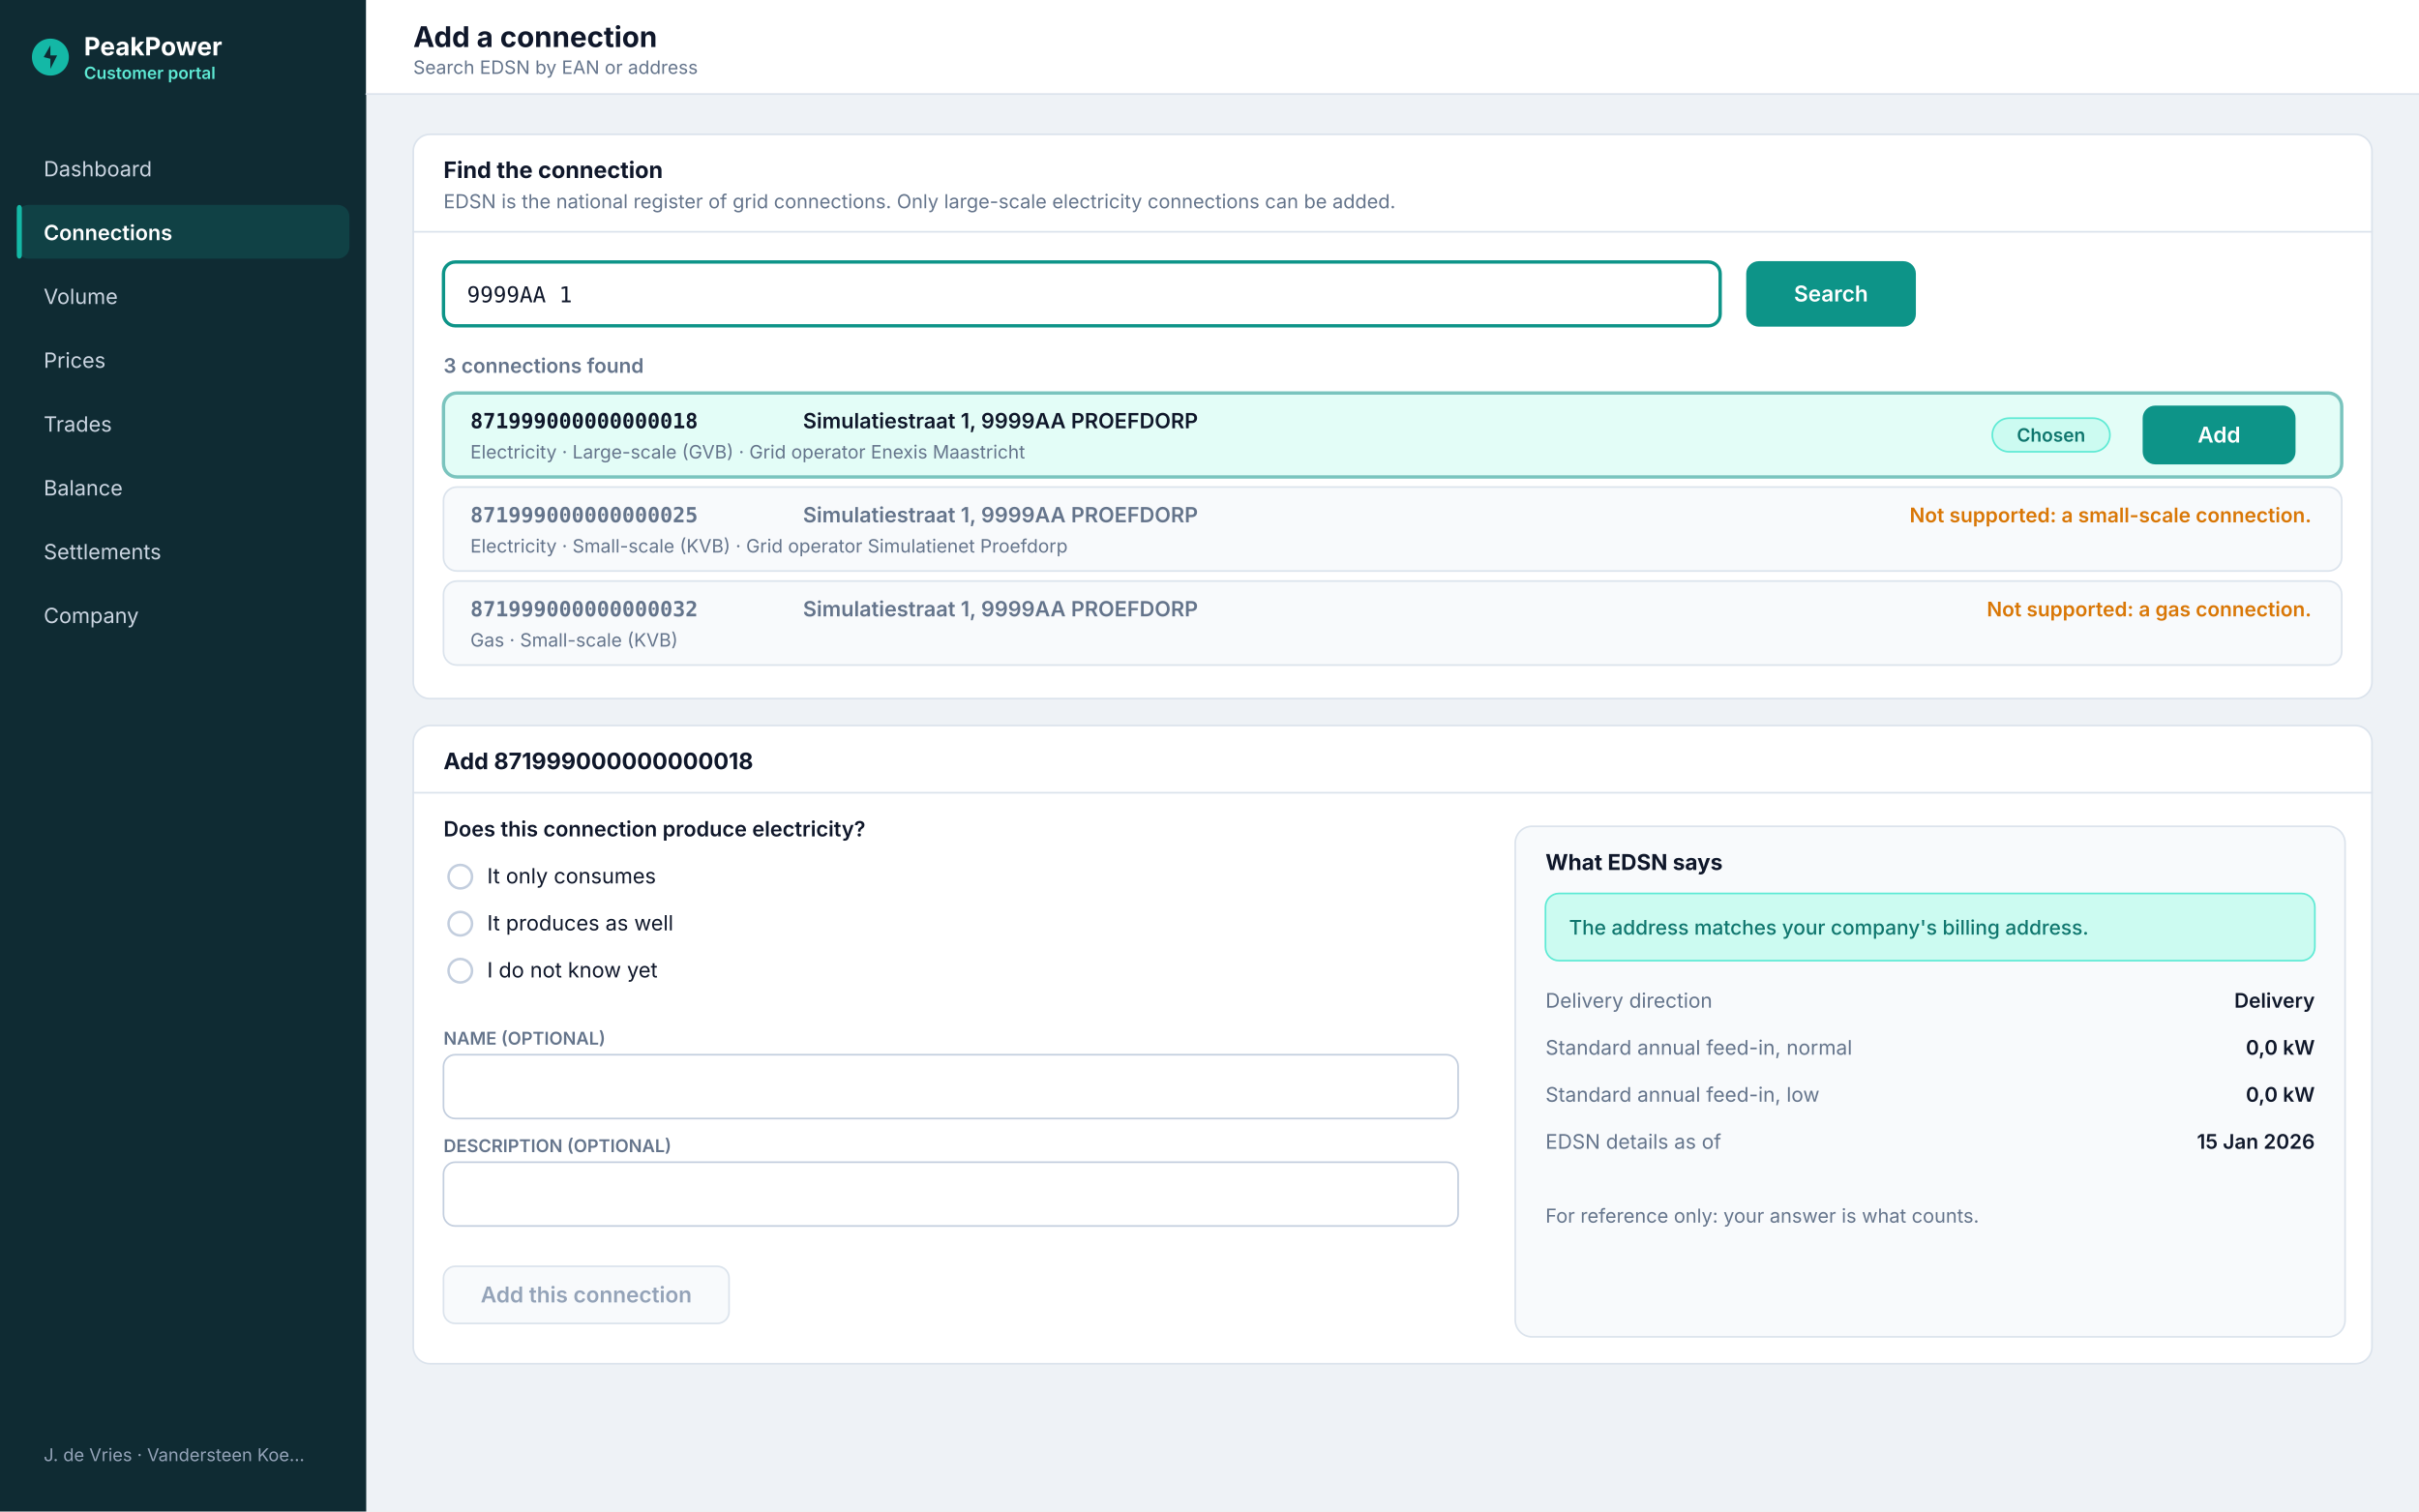
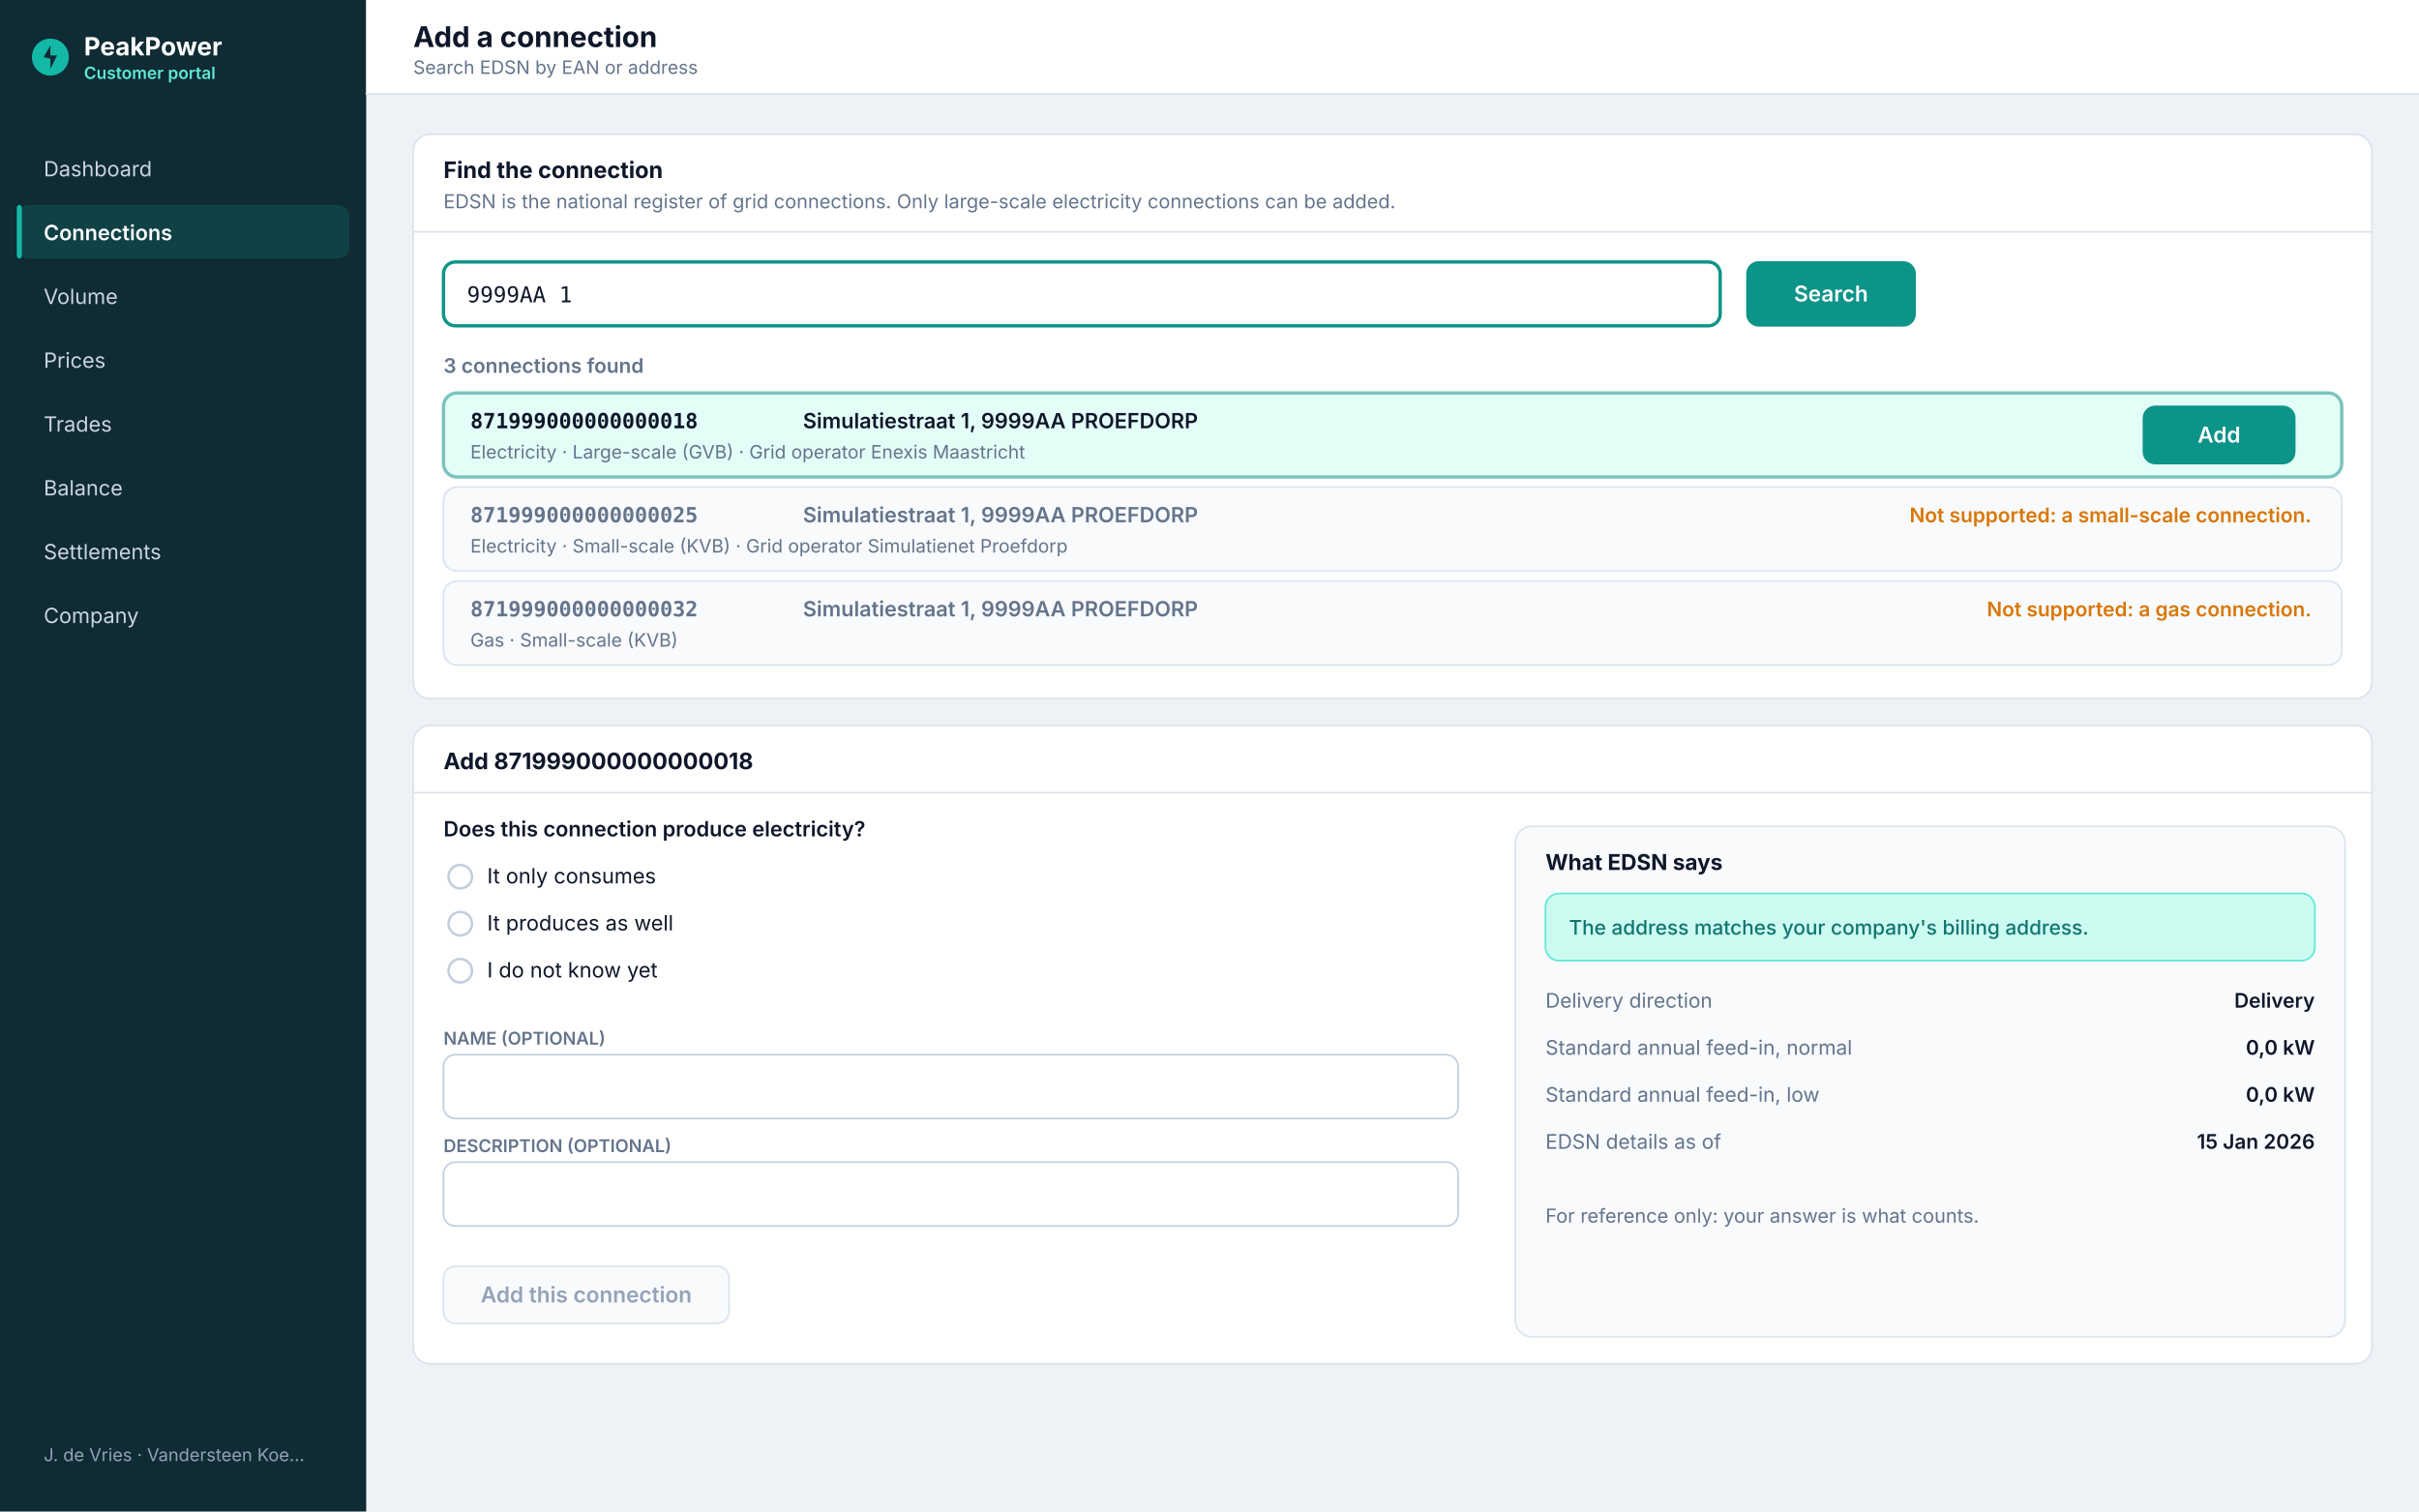
<svg xmlns="http://www.w3.org/2000/svg" viewBox="0 0 1440 900" width="1440" height="900" role="img" aria-label="Customer portal — add a connection (EDSN search)">
  <rect x="0" y="0" width="1440" height="900" rx="0" fill="#eef2f6" stroke="none" />
  <rect x="0" y="0" width="218" height="900" rx="0" fill="#0f2b33" stroke="none" />
  <g>
    <circle cx="30" cy="34" r="11" fill="#14b8a6" stroke="none" stroke-width="1" />
    <path d="M 26 34 L 30 27 L 30 33 L 34 33 L 30 41 L 30 35 Z" fill="#0f2b33" stroke="none" stroke-width="2" stroke-linejoin="round" stroke-linecap="round" />
  </g>
  <text x="50" y="33" font-family="Inter, 'Segoe UI', -apple-system, BlinkMacSystemFont, 'Helvetica Neue', Arial, sans-serif" font-size="15" fill="#ffffff" font-weight="700" text-anchor="start">PeakPower</text>
  <text x="50" y="47" font-family="Inter, 'Segoe UI', -apple-system, BlinkMacSystemFont, 'Helvetica Neue', Arial, sans-serif" font-size="10" fill="#5eead4" font-weight="600" text-anchor="start">Customer portal</text>
  <text x="26" y="105" font-family="Inter, 'Segoe UI', -apple-system, BlinkMacSystemFont, 'Helvetica Neue', Arial, sans-serif" font-size="12.5" fill="#cbd5e1" font-weight="400" text-anchor="start">Dashboard</text>
  <rect x="10" y="122" width="198" height="32" rx="7" fill="rgba(20,184,166,0.16)" stroke="none" />
  <rect x="10" y="122" width="3" height="32" rx="2" fill="#14b8a6" stroke="none" />
  <text x="26" y="143" font-family="Inter, 'Segoe UI', -apple-system, BlinkMacSystemFont, 'Helvetica Neue', Arial, sans-serif" font-size="12.5" fill="#ffffff" font-weight="600" text-anchor="start">Connections</text>
  <text x="26" y="181" font-family="Inter, 'Segoe UI', -apple-system, BlinkMacSystemFont, 'Helvetica Neue', Arial, sans-serif" font-size="12.5" fill="#cbd5e1" font-weight="400" text-anchor="start">Volume</text>
  <text x="26" y="219" font-family="Inter, 'Segoe UI', -apple-system, BlinkMacSystemFont, 'Helvetica Neue', Arial, sans-serif" font-size="12.5" fill="#cbd5e1" font-weight="400" text-anchor="start">Prices</text>
  <text x="26" y="257" font-family="Inter, 'Segoe UI', -apple-system, BlinkMacSystemFont, 'Helvetica Neue', Arial, sans-serif" font-size="12.5" fill="#cbd5e1" font-weight="400" text-anchor="start">Trades</text>
  <text x="26" y="295" font-family="Inter, 'Segoe UI', -apple-system, BlinkMacSystemFont, 'Helvetica Neue', Arial, sans-serif" font-size="12.5" fill="#cbd5e1" font-weight="400" text-anchor="start">Balance</text>
  <text x="26" y="333" font-family="Inter, 'Segoe UI', -apple-system, BlinkMacSystemFont, 'Helvetica Neue', Arial, sans-serif" font-size="12.5" fill="#cbd5e1" font-weight="400" text-anchor="start">Settlements</text>
  <text x="26" y="371" font-family="Inter, 'Segoe UI', -apple-system, BlinkMacSystemFont, 'Helvetica Neue', Arial, sans-serif" font-size="12.5" fill="#cbd5e1" font-weight="400" text-anchor="start">Company</text>
  <text x="26" y="870" font-family="Inter, 'Segoe UI', -apple-system, BlinkMacSystemFont, 'Helvetica Neue', Arial, sans-serif" font-size="10.5" fill="#94a3b8" font-weight="400" text-anchor="start">J. de Vries · Vandersteen Koe…</text>
  <rect x="218" y="0" width="1222" height="56" rx="0" fill="#ffffff" stroke="none" />
  <line x1="218" y1="56" x2="1440" y2="56" stroke="#dbe3ec" stroke-width="1" stroke-linecap="round" />
  <text x="246" y="28" font-family="Inter, 'Segoe UI', -apple-system, BlinkMacSystemFont, 'Helvetica Neue', Arial, sans-serif" font-size="17" fill="#0f172a" font-weight="700" text-anchor="start">Add a connection</text>
  <text x="246" y="44" font-family="Inter, 'Segoe UI', -apple-system, BlinkMacSystemFont, 'Helvetica Neue', Arial, sans-serif" font-size="11" fill="#64748b" font-weight="400" text-anchor="start">Search EDSN by EAN or address</text>
  <rect x="246" y="80" width="1166" height="336" rx="10" fill="#ffffff" stroke="#dbe3ec" stroke-width="1" />
  <text x="264" y="106" font-family="Inter, 'Segoe UI', -apple-system, BlinkMacSystemFont, 'Helvetica Neue', Arial, sans-serif" font-size="13.5" fill="#0f172a" font-weight="700" text-anchor="start">Find the connection</text>
  <text x="264" y="124" font-family="Inter, 'Segoe UI', -apple-system, BlinkMacSystemFont, 'Helvetica Neue', Arial, sans-serif" font-size="11.5" fill="#64748b" font-weight="400" text-anchor="start">EDSN is the national register of grid connections. Only large-scale electricity connections can be added.</text>
  <line x1="246" y1="138" x2="1412" y2="138" stroke="#dbe3ec" stroke-width="1" stroke-linecap="round" />
  <rect x="264" y="156" width="760" height="38" rx="7" fill="#ffffff" stroke="#0d9488" stroke-width="2" />
  <text x="278" y="180" font-family="'SF Mono', 'Cascadia Mono', Menlo, Consolas, monospace" font-size="13" fill="#0f172a" font-weight="400" text-anchor="start">9999AA 1</text>
  <rect x="1040" y="156" width="100" height="38" rx="7" fill="#0d9488" stroke="#0d9488" stroke-width="1" />
  <text x="1090" y="179.5" font-family="Inter, 'Segoe UI', -apple-system, BlinkMacSystemFont, 'Helvetica Neue', Arial, sans-serif" font-size="13" fill="#ffffff" font-weight="600" text-anchor="middle">Search</text>
  <text x="264" y="222" font-family="Inter, 'Segoe UI', -apple-system, BlinkMacSystemFont, 'Helvetica Neue', Arial, sans-serif" font-size="12" fill="#64748b" font-weight="600" text-anchor="start">3 connections found</text>
  <rect x="264" y="234" width="1130" height="50" rx="8" fill="#ccfbf1" stroke="#0d9488" stroke-width="2" opacity="0.55" />
  <text x="280" y="255" font-family="'SF Mono', 'Cascadia Mono', Menlo, Consolas, monospace" font-size="12.5" fill="#0f172a" font-weight="600" text-anchor="start">871999000000000018</text>
  <text x="478" y="255" font-family="Inter, 'Segoe UI', -apple-system, BlinkMacSystemFont, 'Helvetica Neue', Arial, sans-serif" font-size="12.5" fill="#0f172a" font-weight="600" text-anchor="start">Simulatiestraat 1, 9999AA PROEFDORP</text>
  <text x="280" y="273" font-family="Inter, 'Segoe UI', -apple-system, BlinkMacSystemFont, 'Helvetica Neue', Arial, sans-serif" font-size="11" fill="#64748b" font-weight="400" text-anchor="start">Electricity · Large-scale (GVB) · Grid operator Enexis Maastricht</text>
-   <rect x="1186" y="249" width="70" height="20" rx="10" fill="#ccfbf1" stroke="#5eead4" stroke-width="1" />
-   <text x="1221" y="262.96" font-family="Inter, 'Segoe UI', -apple-system, BlinkMacSystemFont, 'Helvetica Neue', Arial, sans-serif" font-size="11" fill="#0f766e" font-weight="600" text-anchor="middle">Chosen</text>
  <rect x="1276" y="242" width="90" height="34" rx="7" fill="#0d9488" stroke="#0d9488" stroke-width="1" />
  <text x="1321" y="263.5" font-family="Inter, 'Segoe UI', -apple-system, BlinkMacSystemFont, 'Helvetica Neue', Arial, sans-serif" font-size="13" fill="#ffffff" font-weight="600" text-anchor="middle">Add</text>
  <rect x="264" y="290" width="1130" height="50" rx="8" fill="#f8fafc" stroke="#dbe3ec" stroke-width="1" />
  <text x="280" y="311" font-family="'SF Mono', 'Cascadia Mono', Menlo, Consolas, monospace" font-size="12.5" fill="#64748b" font-weight="600" text-anchor="start">871999000000000025</text>
  <text x="478" y="311" font-family="Inter, 'Segoe UI', -apple-system, BlinkMacSystemFont, 'Helvetica Neue', Arial, sans-serif" font-size="12.5" fill="#64748b" font-weight="600" text-anchor="start">Simulatiestraat 1, 9999AA PROEFDORP</text>
  <text x="280" y="329" font-family="Inter, 'Segoe UI', -apple-system, BlinkMacSystemFont, 'Helvetica Neue', Arial, sans-serif" font-size="11" fill="#64748b" font-weight="400" text-anchor="start">Electricity · Small-scale (KVB) · Grid operator Simulatienet Proefdorp</text>
  <text x="1376" y="311" font-family="Inter, 'Segoe UI', -apple-system, BlinkMacSystemFont, 'Helvetica Neue', Arial, sans-serif" font-size="12" fill="#d97706" font-weight="600" text-anchor="end">Not supported: a small-scale connection.</text>
  <rect x="264" y="346" width="1130" height="50" rx="8" fill="#f8fafc" stroke="#dbe3ec" stroke-width="1" />
  <text x="280" y="367" font-family="'SF Mono', 'Cascadia Mono', Menlo, Consolas, monospace" font-size="12.5" fill="#64748b" font-weight="600" text-anchor="start">871999000000000032</text>
  <text x="478" y="367" font-family="Inter, 'Segoe UI', -apple-system, BlinkMacSystemFont, 'Helvetica Neue', Arial, sans-serif" font-size="12.5" fill="#64748b" font-weight="600" text-anchor="start">Simulatiestraat 1, 9999AA PROEFDORP</text>
  <text x="280" y="385" font-family="Inter, 'Segoe UI', -apple-system, BlinkMacSystemFont, 'Helvetica Neue', Arial, sans-serif" font-size="11" fill="#64748b" font-weight="400" text-anchor="start">Gas · Small-scale (KVB)</text>
  <text x="1376" y="367" font-family="Inter, 'Segoe UI', -apple-system, BlinkMacSystemFont, 'Helvetica Neue', Arial, sans-serif" font-size="12" fill="#d97706" font-weight="600" text-anchor="end">Not supported: a gas connection.</text>
  <rect x="246" y="432" width="1166" height="380" rx="10" fill="#ffffff" stroke="#dbe3ec" stroke-width="1" />
  <text x="264" y="458" font-family="Inter, 'Segoe UI', -apple-system, BlinkMacSystemFont, 'Helvetica Neue', Arial, sans-serif" font-size="13.5" fill="#0f172a" font-weight="700" text-anchor="start">Add 871999000000000018</text>
  <line x1="246" y1="472" x2="1412" y2="472" stroke="#dbe3ec" stroke-width="1" stroke-linecap="round" />
  <text x="264" y="498" font-family="Inter, 'Segoe UI', -apple-system, BlinkMacSystemFont, 'Helvetica Neue', Arial, sans-serif" font-size="12.5" fill="#0f172a" font-weight="600" text-anchor="start">Does this connection produce electricity?</text>
  <circle cx="274" cy="522" r="7" fill="#ffffff" stroke="#c3cede" stroke-width="1.5" />
  <text x="290" y="526" font-family="Inter, 'Segoe UI', -apple-system, BlinkMacSystemFont, 'Helvetica Neue', Arial, sans-serif" font-size="12.5" fill="#0f172a" font-weight="400" text-anchor="start">It only consumes</text>
  <circle cx="274" cy="550" r="7" fill="#ffffff" stroke="#c3cede" stroke-width="1.5" />
  <text x="290" y="554" font-family="Inter, 'Segoe UI', -apple-system, BlinkMacSystemFont, 'Helvetica Neue', Arial, sans-serif" font-size="12.5" fill="#0f172a" font-weight="400" text-anchor="start">It produces as well</text>
  <circle cx="274" cy="578" r="7" fill="#ffffff" stroke="#c3cede" stroke-width="1.5" />
  <text x="290" y="582" font-family="Inter, 'Segoe UI', -apple-system, BlinkMacSystemFont, 'Helvetica Neue', Arial, sans-serif" font-size="12.5" fill="#0f172a" font-weight="400" text-anchor="start">I do not know yet</text>
  <text x="264" y="622" font-family="Inter, 'Segoe UI', -apple-system, BlinkMacSystemFont, 'Helvetica Neue', Arial, sans-serif" font-size="10.5" fill="#64748b" font-weight="600" text-anchor="start">NAME (OPTIONAL)</text>
  <rect x="264" y="628" width="604" height="38" rx="7" fill="#ffffff" stroke="#c3cede" stroke-width="1" />
  <text x="276" y="651.5" font-family="Inter, 'Segoe UI', -apple-system, BlinkMacSystemFont, 'Helvetica Neue', Arial, sans-serif" font-size="13" fill="#94a3b8" font-weight="400" text-anchor="start" />
  <text x="264" y="686" font-family="Inter, 'Segoe UI', -apple-system, BlinkMacSystemFont, 'Helvetica Neue', Arial, sans-serif" font-size="10.5" fill="#64748b" font-weight="600" text-anchor="start">DESCRIPTION (OPTIONAL)</text>
  <rect x="264" y="692" width="604" height="38" rx="7" fill="#ffffff" stroke="#c3cede" stroke-width="1" />
  <text x="276" y="715.5" font-family="Inter, 'Segoe UI', -apple-system, BlinkMacSystemFont, 'Helvetica Neue', Arial, sans-serif" font-size="13" fill="#94a3b8" font-weight="400" text-anchor="start" />
  <rect x="264" y="754" width="170" height="34" rx="7" fill="#f8fafc" stroke="#dbe3ec" stroke-width="1" />
  <text x="349" y="775.5" font-family="Inter, 'Segoe UI', -apple-system, BlinkMacSystemFont, 'Helvetica Neue', Arial, sans-serif" font-size="13" fill="#94a3b8" font-weight="600" text-anchor="middle">Add this connection</text>
  <rect x="902" y="492" width="494" height="304" rx="10" fill="#f8fafc" stroke="#dbe3ec" stroke-width="1" />
  <text x="920" y="518" font-family="Inter, 'Segoe UI', -apple-system, BlinkMacSystemFont, 'Helvetica Neue', Arial, sans-serif" font-size="13" fill="#0f172a" font-weight="700" text-anchor="start">What EDSN says</text>
  <rect x="920" y="532" width="458" height="40" rx="8" fill="#ccfbf1" stroke="#5eead4" stroke-width="1" />
  <text x="934" y="556.5" font-family="Inter, 'Segoe UI', -apple-system, BlinkMacSystemFont, 'Helvetica Neue', Arial, sans-serif" font-size="12" fill="#0f766e" font-weight="500" text-anchor="start">The address matches your company's billing address.</text>
  <text x="920" y="600" font-family="Inter, 'Segoe UI', -apple-system, BlinkMacSystemFont, 'Helvetica Neue', Arial, sans-serif" font-size="12" fill="#64748b" font-weight="400" text-anchor="start">Delivery direction</text>
  <text x="1378" y="600" font-family="Inter, 'Segoe UI', -apple-system, BlinkMacSystemFont, 'Helvetica Neue', Arial, sans-serif" font-size="12" fill="#0f172a" font-weight="600" text-anchor="end">Delivery</text>
  <text x="920" y="628" font-family="Inter, 'Segoe UI', -apple-system, BlinkMacSystemFont, 'Helvetica Neue', Arial, sans-serif" font-size="12" fill="#64748b" font-weight="400" text-anchor="start">Standard annual feed-in, normal</text>
  <text x="1378" y="628" font-family="Inter, 'Segoe UI', -apple-system, BlinkMacSystemFont, 'Helvetica Neue', Arial, sans-serif" font-size="12" fill="#0f172a" font-weight="600" text-anchor="end">0,0 kW</text>
  <text x="920" y="656" font-family="Inter, 'Segoe UI', -apple-system, BlinkMacSystemFont, 'Helvetica Neue', Arial, sans-serif" font-size="12" fill="#64748b" font-weight="400" text-anchor="start">Standard annual feed-in, low</text>
  <text x="1378" y="656" font-family="Inter, 'Segoe UI', -apple-system, BlinkMacSystemFont, 'Helvetica Neue', Arial, sans-serif" font-size="12" fill="#0f172a" font-weight="600" text-anchor="end">0,0 kW</text>
  <text x="920" y="684" font-family="Inter, 'Segoe UI', -apple-system, BlinkMacSystemFont, 'Helvetica Neue', Arial, sans-serif" font-size="12" fill="#64748b" font-weight="400" text-anchor="start">EDSN details as of</text>
  <text x="1378" y="684" font-family="Inter, 'Segoe UI', -apple-system, BlinkMacSystemFont, 'Helvetica Neue', Arial, sans-serif" font-size="12" fill="#0f172a" font-weight="600" text-anchor="end">15 Jan 2026</text>
  <text x="920" y="728" font-family="Inter, 'Segoe UI', -apple-system, BlinkMacSystemFont, 'Helvetica Neue', Arial, sans-serif" font-size="11.5" fill="#64748b" font-weight="400" text-anchor="start">For reference only: your answer is what counts.</text>
</svg>
